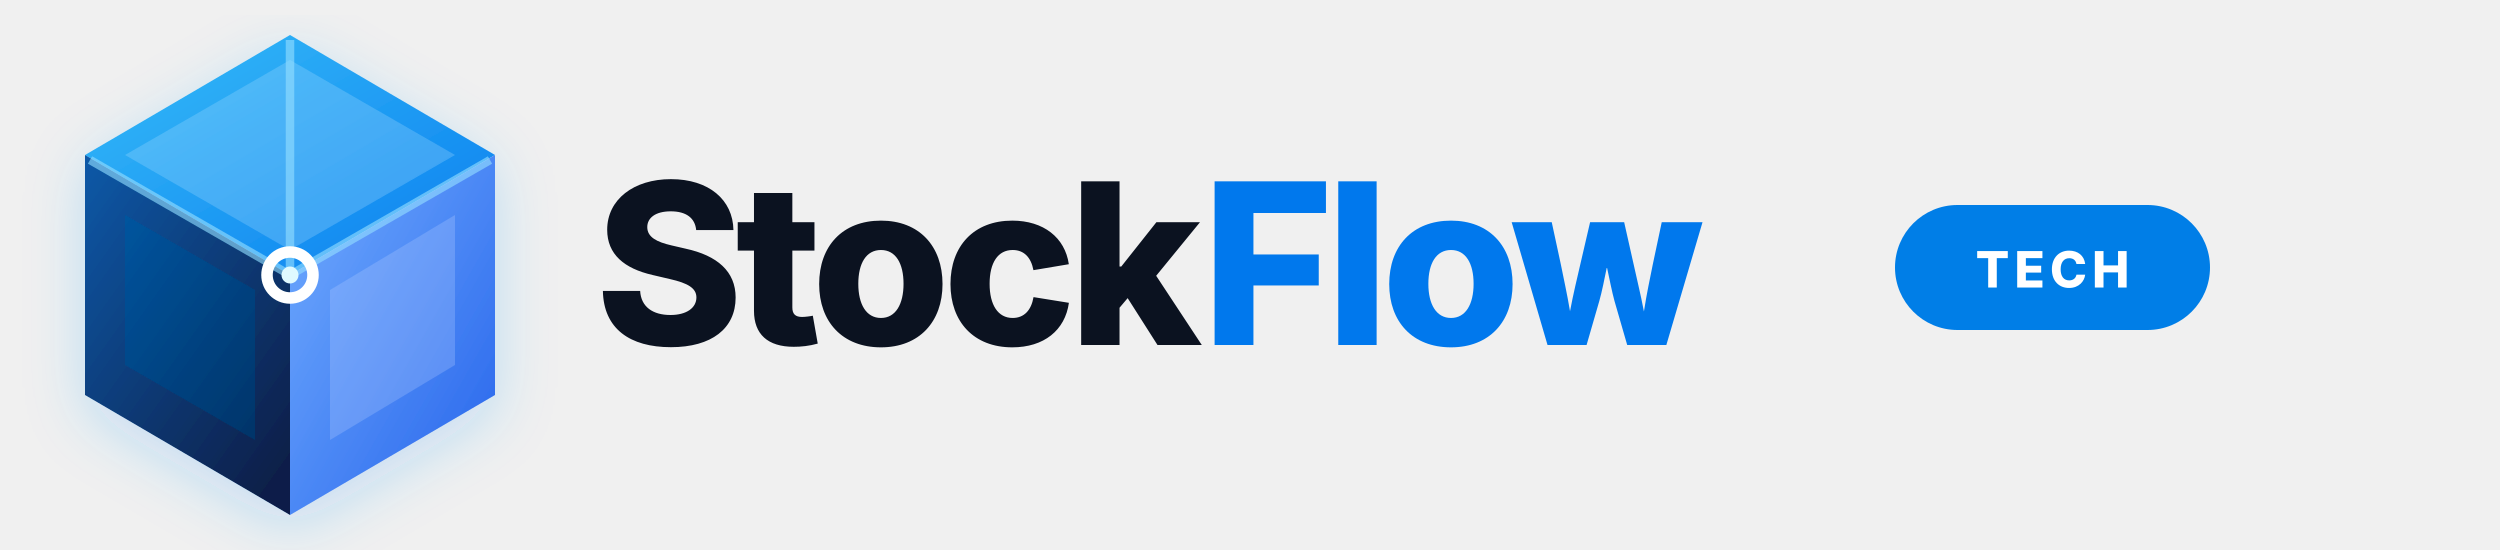
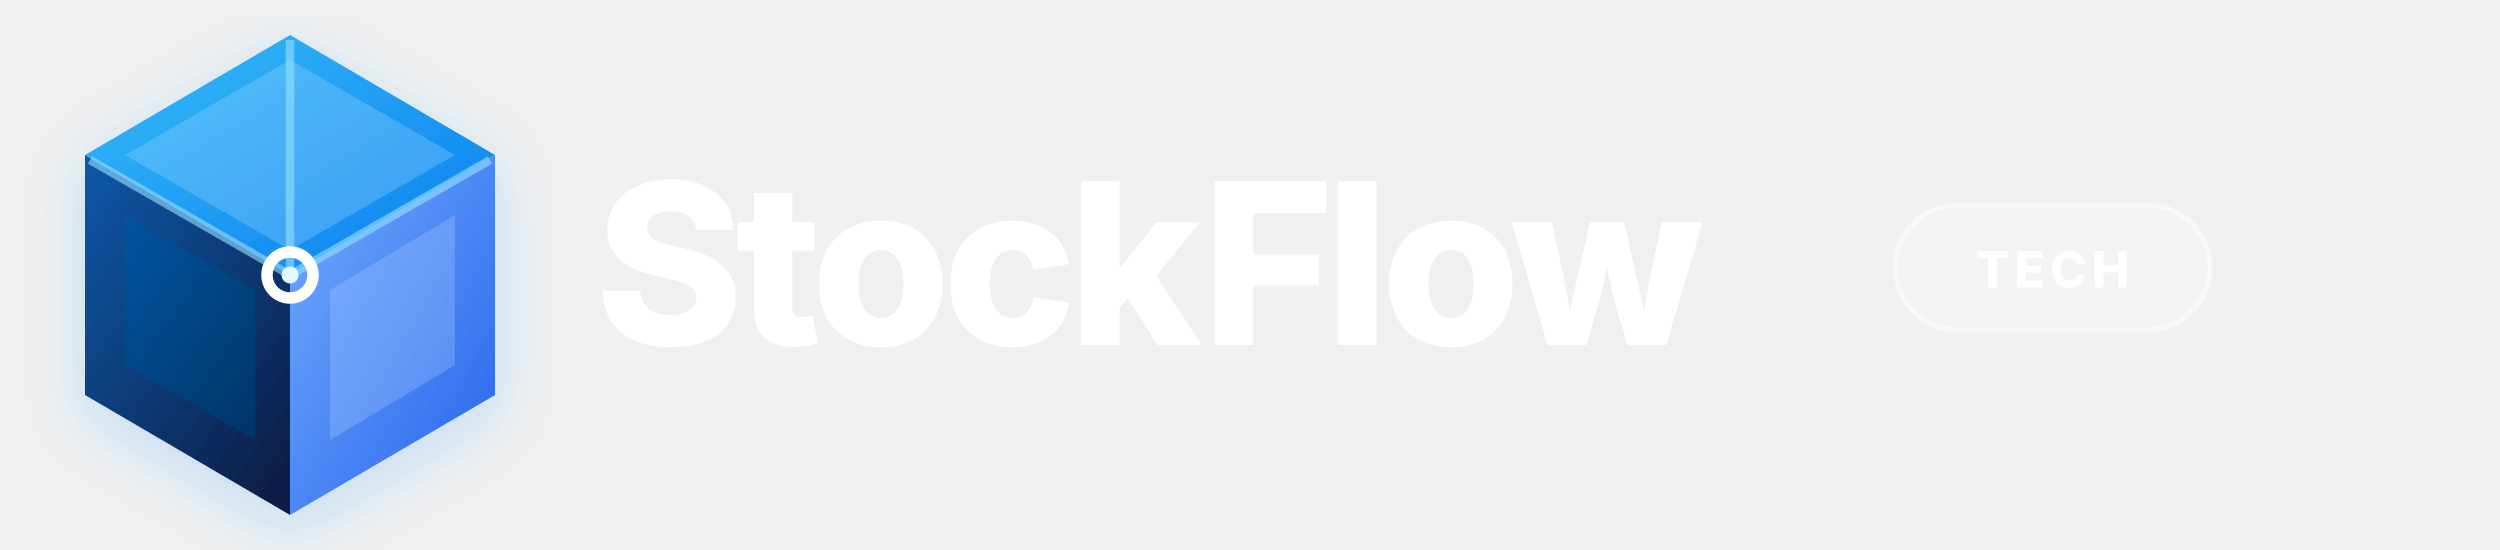
<svg xmlns="http://www.w3.org/2000/svg" width="500" height="110" viewBox="0 0 500 110">
  <defs>
    <linearGradient id="top" x1="0" y1="0" x2="1" y2="1">
      <stop stop-color="#38bdf8" />
      <stop offset="1" stop-color="#087def" />
    </linearGradient>
    <linearGradient id="left" x1="0" y1="0" x2="0.8" y2="1">
      <stop stop-color="#0759a8" />
      <stop offset="1" stop-color="#071f49" />
    </linearGradient>
    <linearGradient id="right" x1="0" y1="0" x2="1" y2="1">
      <stop stop-color="#72adff" />
      <stop offset="1" stop-color="#2563eb" />
    </linearGradient>
    <filter id="glow" x="-40%" y="-40%" width="180%" height="180%">
      <feDropShadow dx="0" dy="3" stdDeviation="6" flood-color="#279aff" flood-opacity=".22" />
    </filter>
  </defs>
  <g transform="translate(8 3)" filter="url(#glow)">
    <path d="M50 4 91 28 50 52 9 28Z" fill="url(#top)" />
    <path d="M9 28 50 52 50 100 9 76Z" fill="url(#left)" />
    <path d="M50 52 91 28 91 76 50 100Z" fill="url(#right)" />
    <path d="M17 28 50 9 83 28 50 47Z" fill="#b7e4ff" opacity=".25" />
    <path d="M17 40 43 55 43 85 17 70Z" fill="#0075c9" opacity=".18" />
    <path d="M58 55 83 40 83 70 58 85Z" fill="#b4ceff" opacity=".28" />
    <path d="M50 5V52M10 29 50 52 90 29" fill="none" stroke="#93ddff" stroke-width="1.7" opacity=".62" />
    <circle cx="50" cy="52" r="4.6" fill="none" stroke="#fff" stroke-width="2.3" />
    <circle cx="50" cy="52" r="1.7" fill="#e0faff" />
  </g>
  <g font-family="Inter, Arial, sans-serif">
-     <text x="119" y="69" font-size="45" font-weight="800" letter-spacing="-1.6" fill="#0b1220">Stock<tspan fill="#0078ed">Flow</tspan>
+     <text x="119" y="69" font-size="45" font-weight="800" letter-spacing="-1.6" fill="#fff">Stock<tspan>Flow</tspan>
    </text>
-     <rect x="379" y="41" width="63" height="25" rx="12.5" fill="#007ee7" />
+     <rect x="379" y="41" width="63" height="25" rx="12.5" fill="#fff" fill-opacity=".18" stroke="#fff" stroke-opacity=".5" />
    <text x="410.5" y="57.5" text-anchor="middle" font-size="10" font-weight="800" letter-spacing="1" fill="#fff">TECH</text>
  </g>
</svg>
